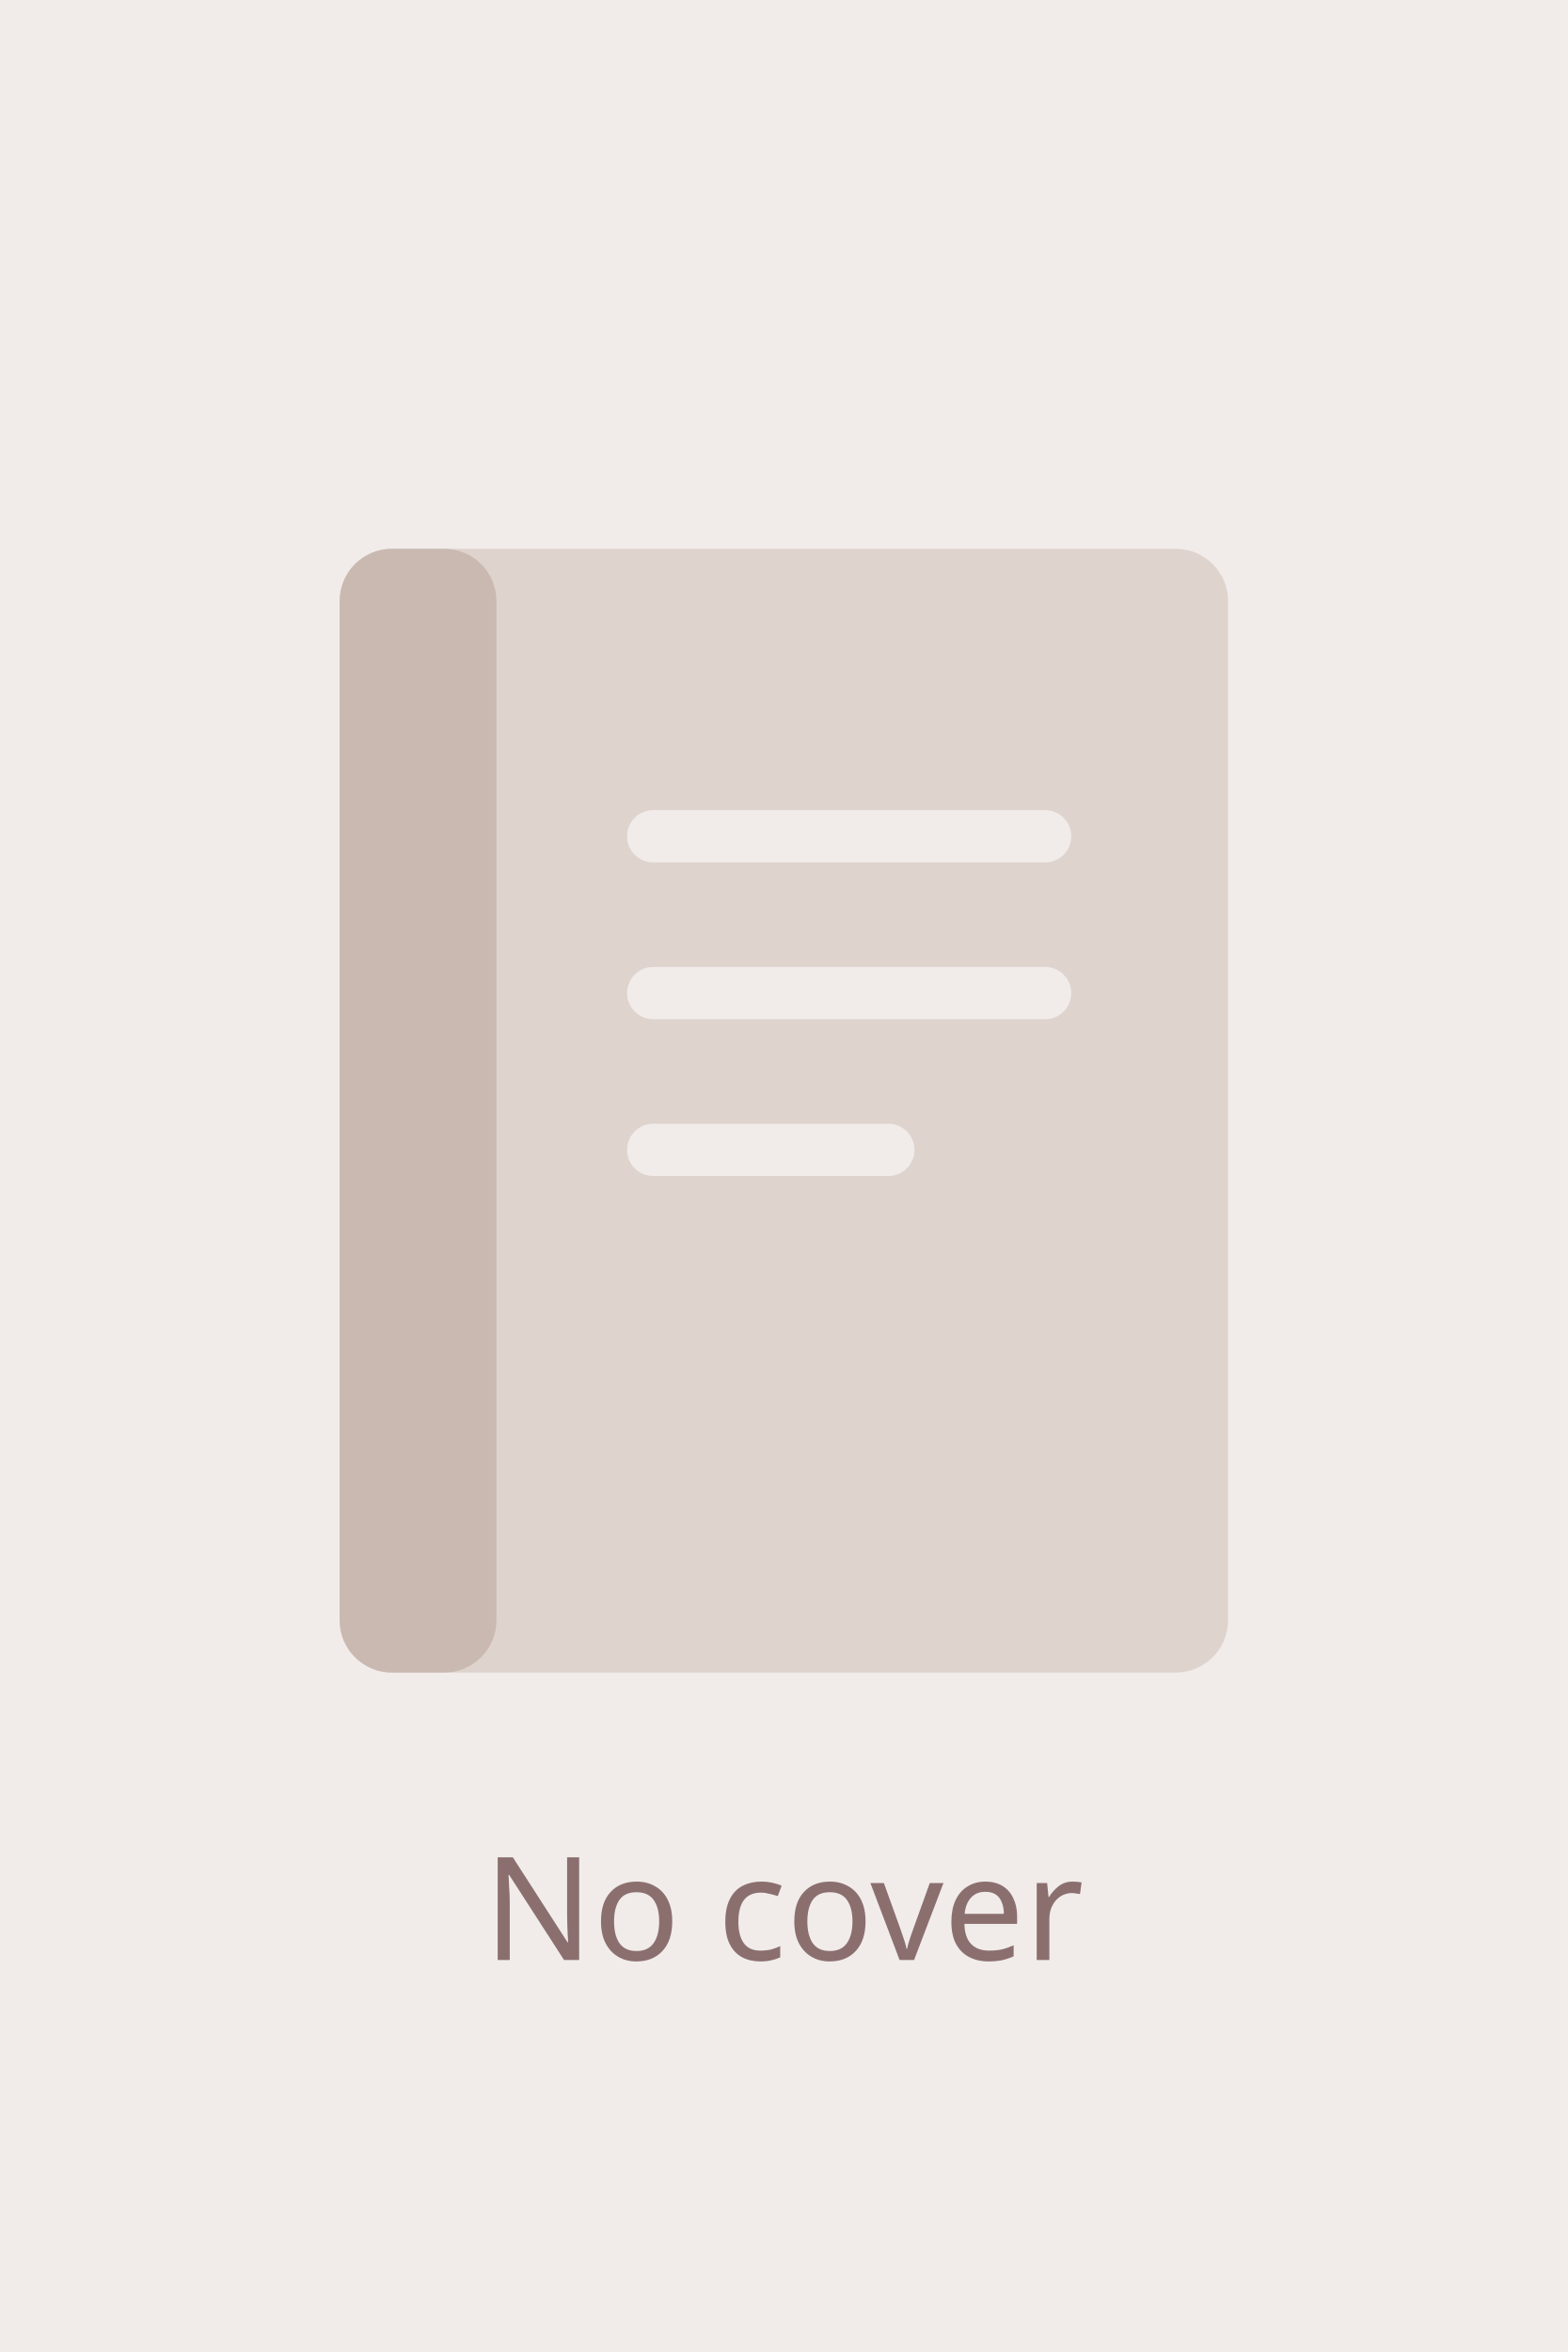
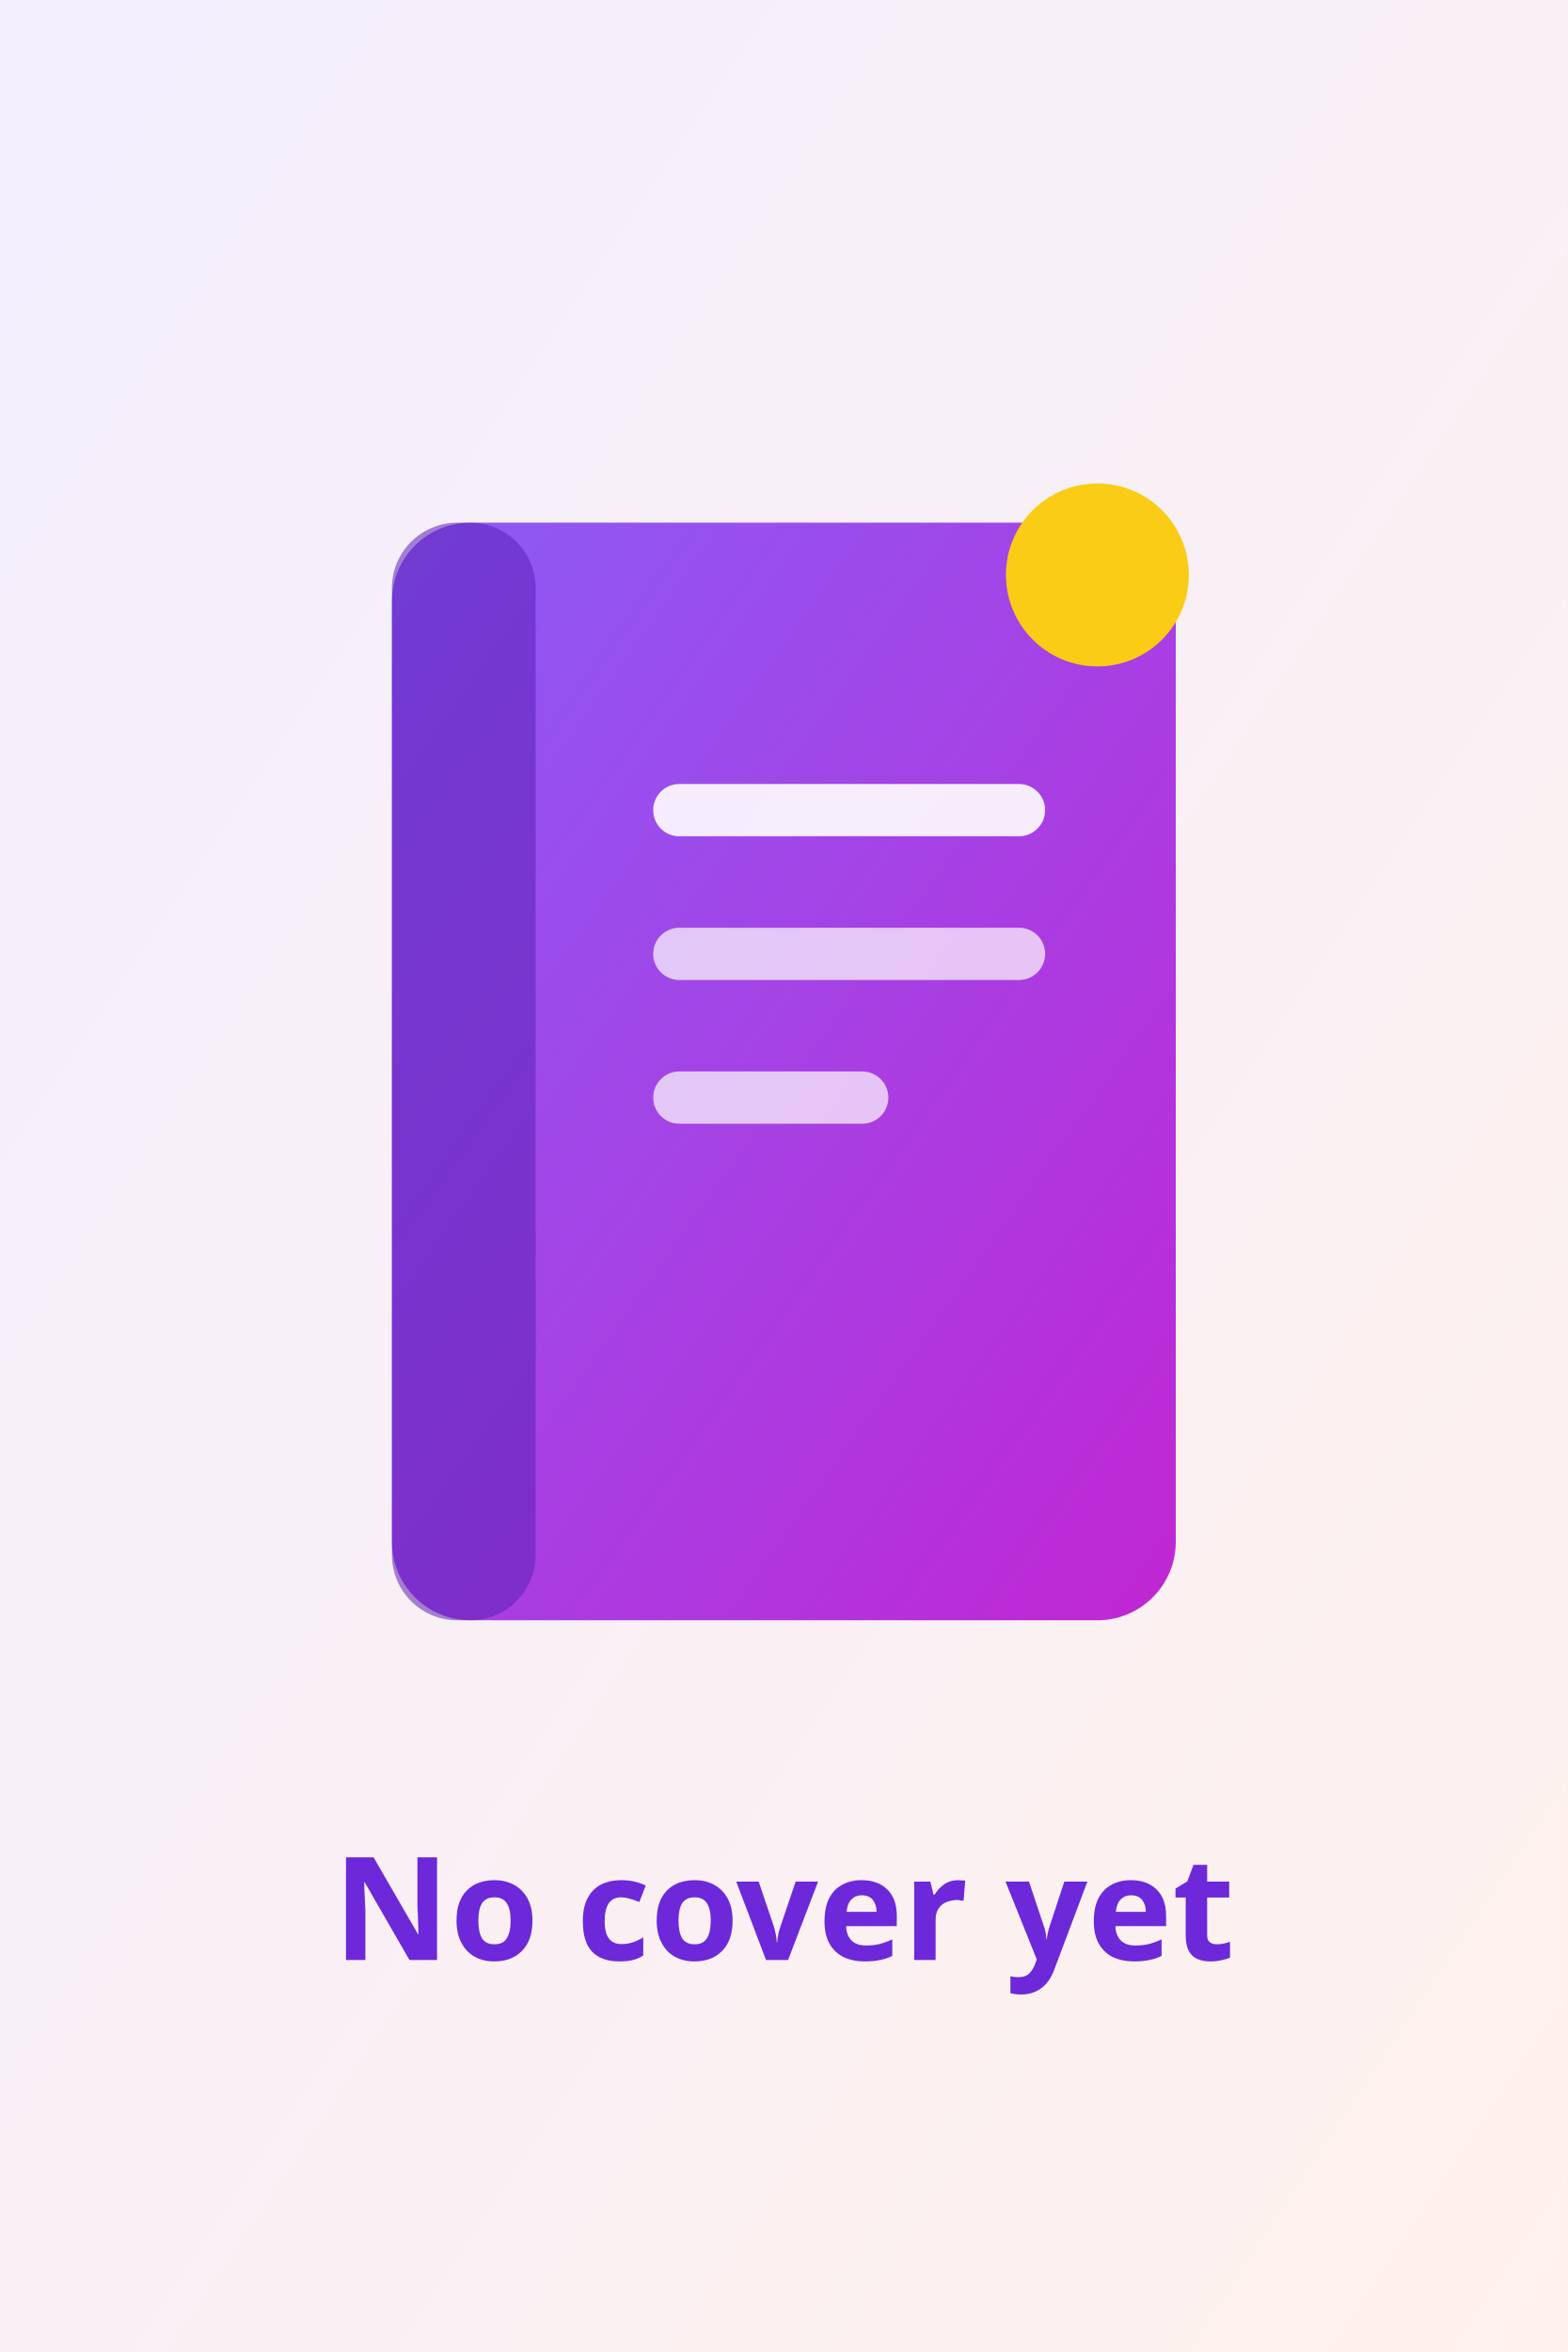
<svg xmlns="http://www.w3.org/2000/svg" viewBox="0 0 120 180" role="img" aria-label="No cover image">
-   <rect width="120" height="180" fill="#f1ece9" />
-   <rect x="26" y="42" width="68" height="86" rx="4" fill="#ded3cd" />
-   <rect x="26" y="42" width="12" height="86" rx="4" fill="#c9b9b1" />
-   <rect x="48" y="62" width="34" height="4" rx="2" fill="#f1ece9" />
-   <rect x="48" y="74" width="34" height="4" rx="2" fill="#f1ece9" />
-   <rect x="48" y="86" width="22" height="4" rx="2" fill="#f1ece9" />
-   <text x="60" y="150" font-family="system-ui, sans-serif" font-size="11" fill="#8B6F6F" text-anchor="middle">No cover</text>
+   <defs>
+     <linearGradient id="bg" x1="0" y1="0" x2="1" y2="1">
+       <stop offset="0" stop-color="#f3efff" />
+       <stop offset="1" stop-color="#fff1ec" />
+     </linearGradient>
+     <linearGradient id="book" x1="0" y1="0" x2="1" y2="1">
+       <stop offset="0" stop-color="#8b5cf6" />
+       <stop offset="1" stop-color="#c026d3" />
+     </linearGradient>
+   </defs>
+   <rect width="120" height="180" fill="url(#bg)" />
+   <rect x="30" y="40" width="60" height="84" rx="6" fill="url(#book)" />
+   <rect x="30" y="40" width="11" height="84" rx="5" fill="#5b21b6" opacity="0.55" />
+   <rect x="50" y="60" width="30" height="4" rx="2" fill="#fff" opacity="0.9" />
+   <rect x="50" y="71" width="30" height="4" rx="2" fill="#fff" opacity="0.7" />
+   <rect x="50" y="82" width="18" height="4" rx="2" fill="#fff" opacity="0.7" />
+   <circle cx="84" cy="44" r="7" fill="#facc15" />
+   <text x="60" y="150" font-family="system-ui, sans-serif" font-size="11" font-weight="700" fill="#6d28d9" text-anchor="middle">No cover yet</text>
</svg>
